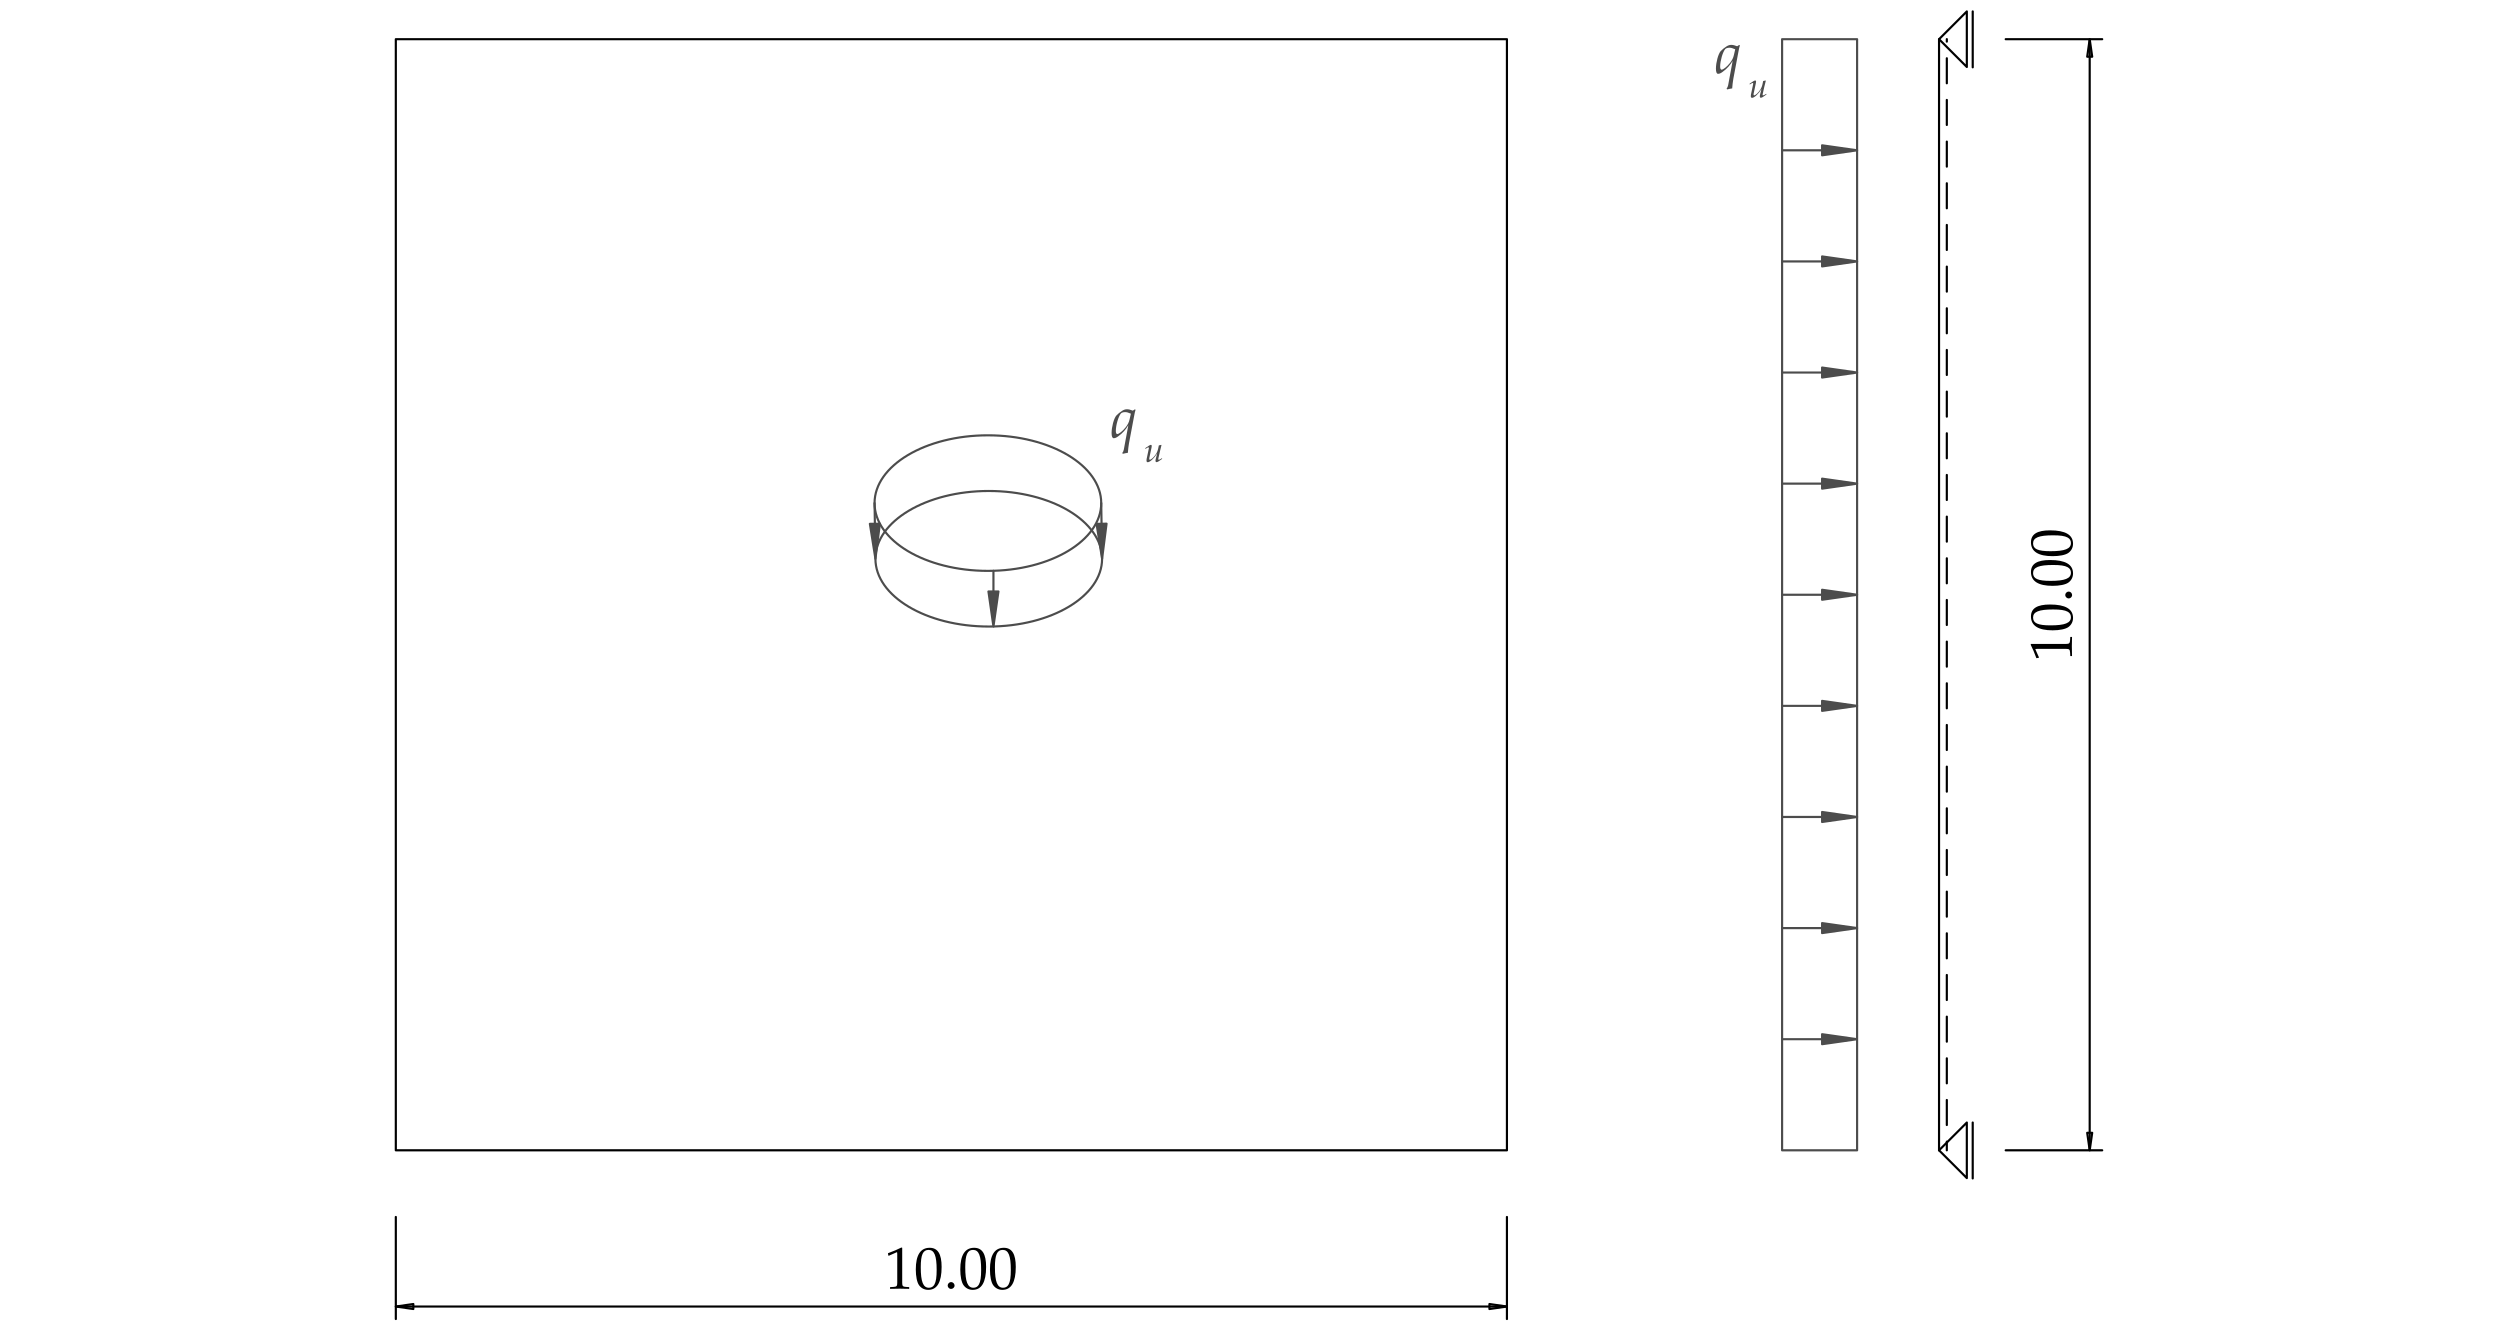
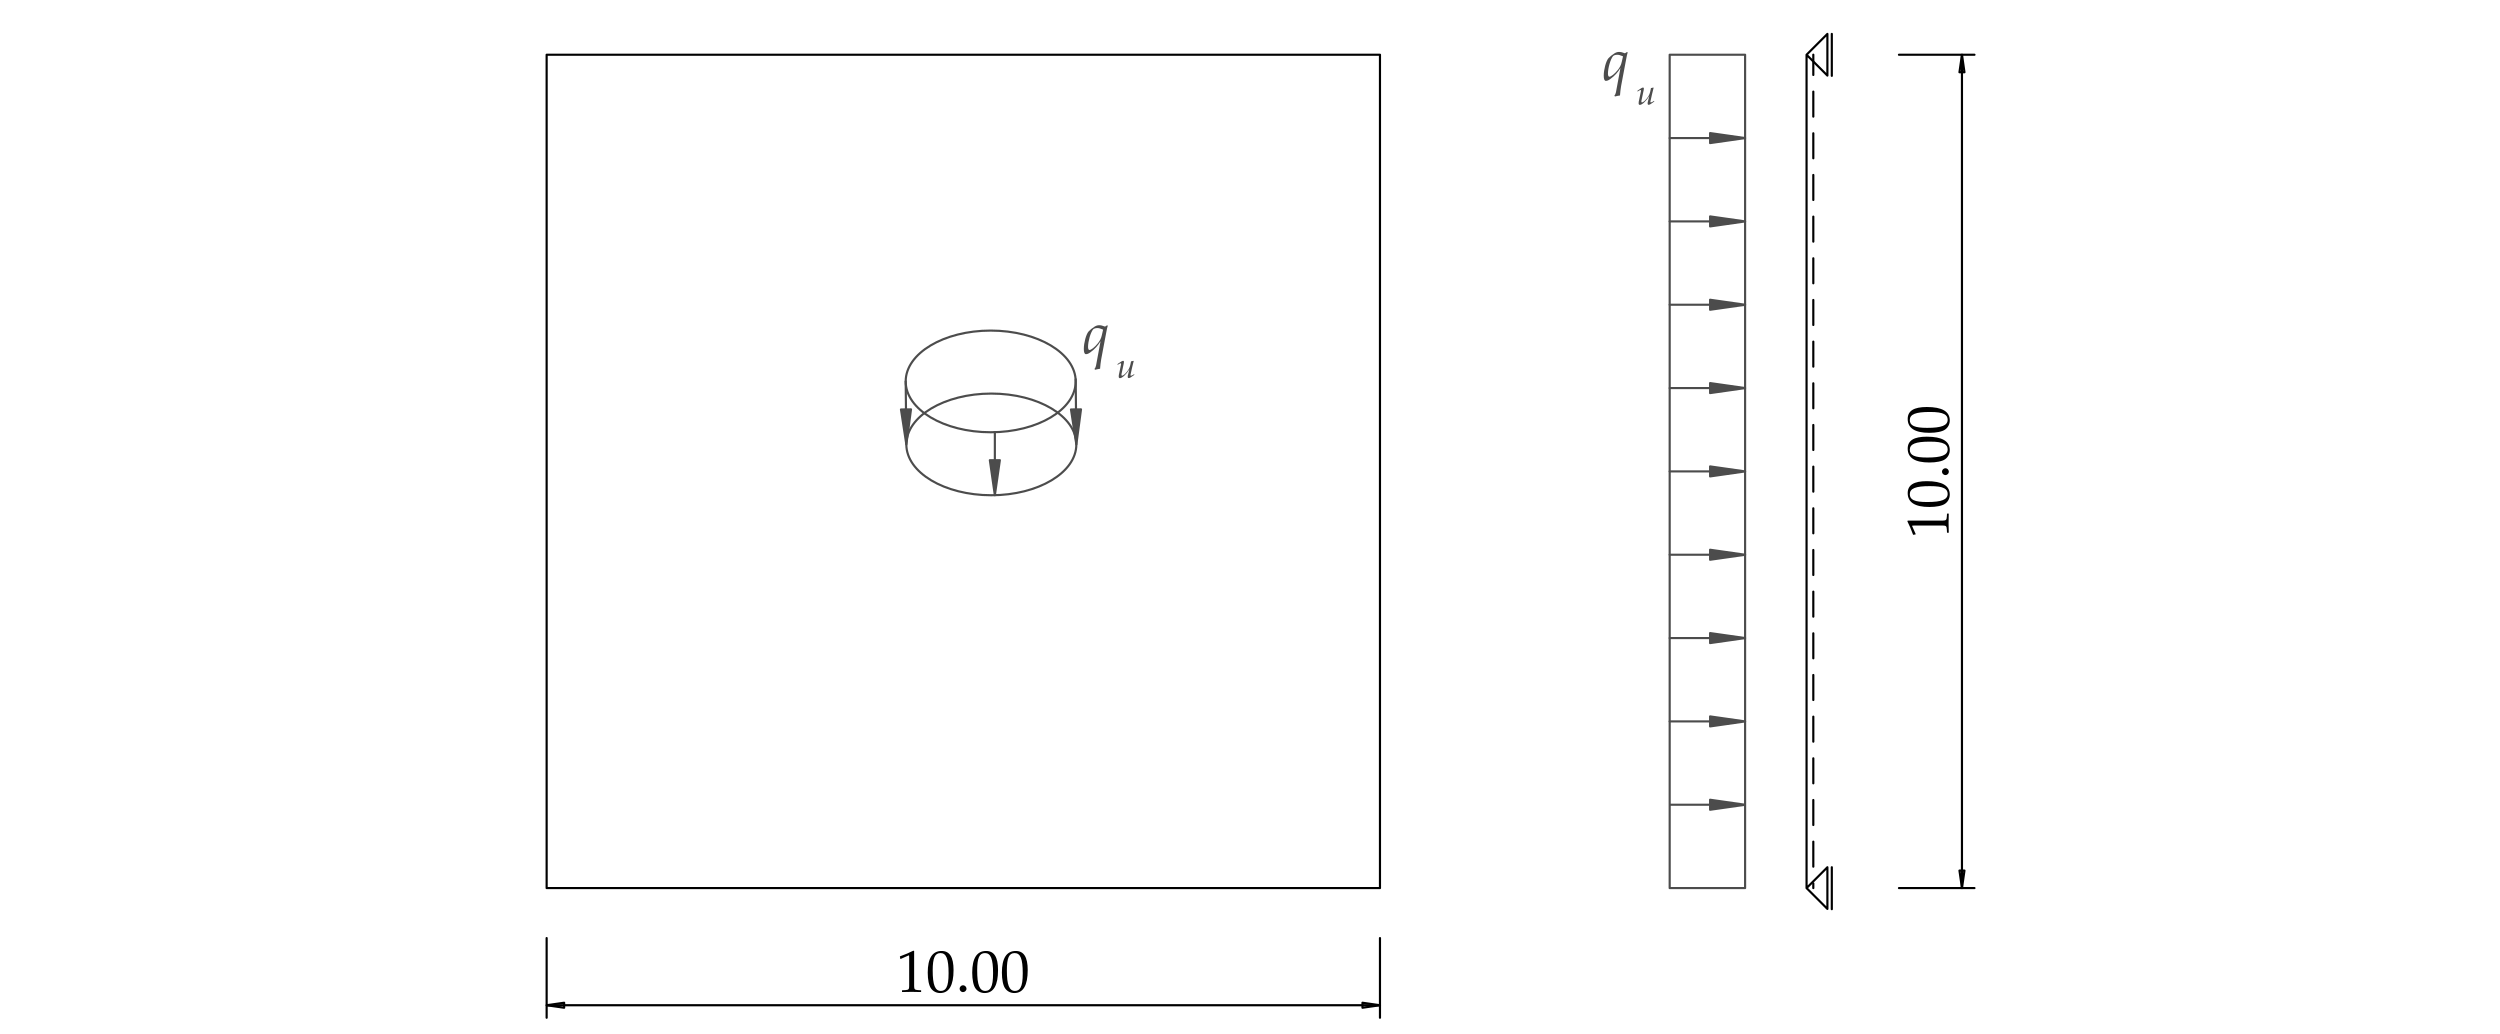
- <svg xmlns="http://www.w3.org/2000/svg" version="1.1" id="svg1" width="566.929" height="302.363" viewBox="0 0 566.929 302.363">
+ <svg xmlns="http://www.w3.org/2000/svg" version="1.1" id="svg1" width="566.929" height="234.331" viewBox="0 0 566.929 234.331">
  <defs id="defs1">
-     <clipPath clipPathUnits="userSpaceOnUse" id="clipPath29">
-       <path d="m -0.004,-0.002 v 226.776 H 425.201 V -0.002 H -0.004" transform="matrix(1,0,0,-1,-150.4146,7.596313)" clip-rule="evenodd" id="path29" />
+     <clipPath clipPathUnits="userSpaceOnUse" id="clipPath30">
+       <path d="M 72.303,175.75 V -0.002 H 339.826 V 175.75 H 72.303" transform="matrix(1,0,0,-1,-152.4438,7.055473)" clip-rule="evenodd" id="path30" />
    </clipPath>
-     <clipPath clipPathUnits="userSpaceOnUse" id="clipPath31">
-       <path d="m -0.004,-0.002 v 226.776 H 425.201 V -0.002 H -0.004" transform="matrix(0,1,1,0,-114.2231,-352.3767)" clip-rule="evenodd" id="path31" />
+     <clipPath clipPathUnits="userSpaceOnUse" id="clipPath32">
+       <path d="M 72.303,175.75 V -0.002 H 339.826 V 175.75 H 72.303" transform="matrix(1,0,0,-1,-184.1,115.6228)" clip-rule="evenodd" id="path32" />
    </clipPath>
    <clipPath clipPathUnits="userSpaceOnUse" id="clipPath33">
-       <path d="m -0.004,-0.002 v 226.776 H 425.201 V -0.002 H -0.004" transform="matrix(1,0,0,-1,-188.825,152.3527)" clip-rule="evenodd" id="path33" />
+       <path d="M 72.303,175.75 V -0.002 H 339.826 V 175.75 H 72.303" transform="matrix(1,0,0,-1,-189.8648,111.4889)" clip-rule="evenodd" id="path33" />
    </clipPath>
    <clipPath clipPathUnits="userSpaceOnUse" id="clipPath34">
-       <path d="m -0.004,-0.002 v 226.776 H 425.201 V -0.002 H -0.004" transform="matrix(1,0,0,-1,-194.5898,148.2189)" clip-rule="evenodd" id="path34" />
+       <path d="M 72.303,175.75 V -0.002 H 339.826 V 175.75 H 72.303" transform="matrix(1,0,0,-1,-272.5258,162.1032)" clip-rule="evenodd" id="path34" />
    </clipPath>
    <clipPath clipPathUnits="userSpaceOnUse" id="clipPath35">
-       <path d="m -0.004,-0.002 v 226.776 H 425.201 V -0.002 H -0.004" transform="matrix(1,0,0,-1,-291.6079,214.3266)" clip-rule="evenodd" id="path35" />
+       <path d="M 72.303,175.75 V -0.002 H 339.826 V 175.75 H 72.303" transform="matrix(1,0,0,-1,-278.2906,157.9693)" clip-rule="evenodd" id="path35" />
    </clipPath>
-     <clipPath clipPathUnits="userSpaceOnUse" id="clipPath36">
-       <path d="m -0.004,-0.002 v 226.776 H 425.201 V -0.002 H -0.004" transform="matrix(1,0,0,-1,-297.3727,210.1928)" clip-rule="evenodd" id="path36" />
+     <clipPath clipPathUnits="userSpaceOnUse" id="clipPath37">
+       <path d="M 72.303,175.75 V -0.002 H 339.826 V 175.75 H 72.303" transform="matrix(0,1,1,0,-84.17709,-331.411)" clip-rule="evenodd" id="path37" />
    </clipPath>
  </defs>
  <g id="g1">
-     <path id="path1" d="m 148.744,141.2 0.148,-9.461 m -0.093,5.952 -0.007,0.425 m 0.1,-6.377 v 0 l 0.757,5.965 -1.701,-0.027 0.943,-5.939" style="fill:none;stroke:#4c4c4c;stroke-width:0.368;stroke-linecap:round;stroke-linejoin:round;stroke-miterlimit:10;stroke-dasharray:none;stroke-opacity:1" transform="matrix(1.333333,0,0,-1.333333,0,302.3627)" />
-     <path id="path2" d="m 147.948,137.678 0.943,-5.939 0.757,5.965 -1.701,-0.027 z" style="fill:#4c4c4c;fill-opacity:1;fill-rule:nonzero;stroke:none" transform="matrix(1.333333,0,0,-1.333333,0,302.3627)" />
-     <path id="path3" d="m 168.964,129.692 v -9.471 m 0,5.953 v 0.425 m 0,-6.378 v 0 l 0.85,5.953 h -1.701 l 0.85,-5.953" style="fill:none;stroke:#4c4c4c;stroke-width:0.368;stroke-linecap:round;stroke-linejoin:round;stroke-miterlimit:10;stroke-dasharray:none;stroke-opacity:1" transform="matrix(1.333333,0,0,-1.333333,0,302.3627)" />
-     <path id="path4" d="m 168.114,126.174 0.85,-5.953 0.85,5.953 z" style="fill:#4c4c4c;fill-opacity:1;fill-rule:nonzero;stroke:none" transform="matrix(1.333333,0,0,-1.333333,0,302.3627)" />
-     <path id="path5" d="m 187.295,141.206 0.148,-9.467 m -0.093,5.952 -0.007,0.425 m 0.1,-6.377 v 0 l 0.757,5.965 -1.701,-0.027 0.943,-5.939" style="fill:none;stroke:#4c4c4c;stroke-width:0.368;stroke-linecap:round;stroke-linejoin:round;stroke-miterlimit:10;stroke-dasharray:none;stroke-opacity:1" transform="matrix(1.333333,0,0,-1.333333,0,302.3627)" />
-     <path id="path6" d="m 186.5,137.678 0.943,-5.939 0.757,5.965 -1.701,-0.027 z" style="fill:#4c4c4c;fill-opacity:1;fill-rule:nonzero;stroke:none" transform="matrix(1.333333,0,0,-1.333333,0,302.3627)" />
-     <path id="path7" d="m 187.443,131.739 c 0,6.366 -8.63,11.528 -19.276,11.528 m 0,0 c -10.646,0 -19.276,-5.161 -19.276,-11.528 m 0,0 c 0,-6.367 8.63,-11.528 19.276,-11.528 m 0,0 c 10.646,0 19.276,5.161 19.276,11.528" style="fill:none;stroke:#4c4c4c;stroke-width:0.368;stroke-linecap:round;stroke-linejoin:round;stroke-miterlimit:10;stroke-dasharray:none;stroke-opacity:1" transform="matrix(1.333333,0,0,-1.333333,0,302.3627)" />
-     <path id="path8" d="m 187.295,141.206 c 0,6.366 -8.63,11.528 -19.276,11.528 m 0,0 c -10.646,0 -19.276,-5.161 -19.276,-11.528 m 0,0 c 0,-6.366 8.63,-11.528 19.276,-11.528 m 0,0 c 10.646,0 19.276,5.161 19.276,11.528" style="fill:none;stroke:#4c4c4c;stroke-width:0.368;stroke-linecap:round;stroke-linejoin:round;stroke-miterlimit:10;stroke-dasharray:none;stroke-opacity:1" transform="matrix(1.333333,0,0,-1.333333,0,302.3627)" />
-     <path id="path9" d="m 334.514,31.129 v 4.724 l -4.724,-4.724 m 4.724,0 v -4.724 l -4.724,4.724 m 5.727,4.724 v -9.506 m -1.002,193.758 v 4.724 l -4.724,-4.724 m 4.724,0 v -4.724 l -4.724,4.724 m 5.727,4.724 v -9.506" style="fill:none;stroke:#000000;stroke-width:0.368;stroke-linecap:round;stroke-linejoin:round;stroke-miterlimit:10;stroke-dasharray:none;stroke-opacity:1" transform="matrix(1.333333,0,0,-1.333333,0,302.3627)" />
-     <path id="path10" d="M 315.853,31.129 V 220.105 H 303.097 V 31.129 h 12.756 m -12.756,18.898 h 12.756 m -5.953,0 h -0.425 m 6.378,0 v 0 l -5.953,0.85 v -1.701 l 5.953,0.85" style="fill:none;stroke:#4c4c4c;stroke-width:0.368;stroke-linecap:round;stroke-linejoin:round;stroke-miterlimit:10;stroke-dasharray:none;stroke-opacity:1" transform="matrix(1.333333,0,0,-1.333333,0,302.3627)" />
-     <path id="path11" d="m 309.9,49.176 5.953,0.85 -5.953,0.85 z" style="fill:#4c4c4c;fill-opacity:1;fill-rule:nonzero;stroke:none" transform="matrix(1.333333,0,0,-1.333333,0,302.3627)" />
-     <path id="path12" d="m 303.097,68.924 h 12.756 m -5.953,0 h -0.425 m 6.378,0 v 0 l -5.953,0.85 v -1.701 l 5.953,0.85" style="fill:none;stroke:#4c4c4c;stroke-width:0.368;stroke-linecap:round;stroke-linejoin:round;stroke-miterlimit:10;stroke-dasharray:none;stroke-opacity:1" transform="matrix(1.333333,0,0,-1.333333,0,302.3627)" />
-     <path id="path13" d="m 309.9,68.074 5.953,0.85 -5.953,0.85 z" style="fill:#4c4c4c;fill-opacity:1;fill-rule:nonzero;stroke:none" transform="matrix(1.333333,0,0,-1.333333,0,302.3627)" />
-     <path id="path14" d="m 303.097,87.822 h 12.756 m -5.953,0 h -0.425 m 6.378,0 v 0 l -5.953,0.85 V 86.971 l 5.953,0.85" style="fill:none;stroke:#4c4c4c;stroke-width:0.368;stroke-linecap:round;stroke-linejoin:round;stroke-miterlimit:10;stroke-dasharray:none;stroke-opacity:1" transform="matrix(1.333333,0,0,-1.333333,0,302.3627)" />
-     <path id="path15" d="m 309.9,86.971 5.953,0.85 -5.953,0.85 z" style="fill:#4c4c4c;fill-opacity:1;fill-rule:nonzero;stroke:none" transform="matrix(1.333333,0,0,-1.333333,0,302.3627)" />
-     <path id="path16" d="m 303.097,106.719 h 12.756 m -5.953,0 h -0.425 m 6.378,0 v 0 l -5.953,0.85 v -1.701 l 5.953,0.85" style="fill:none;stroke:#4c4c4c;stroke-width:0.368;stroke-linecap:round;stroke-linejoin:round;stroke-miterlimit:10;stroke-dasharray:none;stroke-opacity:1" transform="matrix(1.333333,0,0,-1.333333,0,302.3627)" />
-     <path id="path17" d="m 309.9,105.869 5.953,0.85 -5.953,0.85 z" style="fill:#4c4c4c;fill-opacity:1;fill-rule:nonzero;stroke:none" transform="matrix(1.333333,0,0,-1.333333,0,302.3627)" />
-     <path id="path18" d="m 303.097,125.617 h 12.756 m -5.953,0 h -0.425 m 6.378,0 v 0 l -5.953,0.85 v -1.701 l 5.953,0.85" style="fill:none;stroke:#4c4c4c;stroke-width:0.368;stroke-linecap:round;stroke-linejoin:round;stroke-miterlimit:10;stroke-dasharray:none;stroke-opacity:1" transform="matrix(1.333333,0,0,-1.333333,0,302.3627)" />
-     <path id="path19" d="m 309.9,124.767 5.953,0.85 -5.953,0.85 z" style="fill:#4c4c4c;fill-opacity:1;fill-rule:nonzero;stroke:none" transform="matrix(1.333333,0,0,-1.333333,0,302.3627)" />
-     <path id="path20" d="m 303.097,144.515 h 12.756 m -5.953,0 h -0.425 m 6.378,0 v 0 l -5.953,0.85 v -1.701 l 5.953,0.85" style="fill:none;stroke:#4c4c4c;stroke-width:0.368;stroke-linecap:round;stroke-linejoin:round;stroke-miterlimit:10;stroke-dasharray:none;stroke-opacity:1" transform="matrix(1.333333,0,0,-1.333333,0,302.3627)" />
-     <path id="path21" d="m 309.9,143.664 5.953,0.85 -5.953,0.85 z" style="fill:#4c4c4c;fill-opacity:1;fill-rule:nonzero;stroke:none" transform="matrix(1.333333,0,0,-1.333333,0,302.3627)" />
-     <path id="path22" d="m 303.097,163.412 h 12.756 m -5.953,0 h -0.425 m 6.378,0 v 0 l -5.953,0.85 v -1.701 l 5.953,0.85" style="fill:none;stroke:#4c4c4c;stroke-width:0.368;stroke-linecap:round;stroke-linejoin:round;stroke-miterlimit:10;stroke-dasharray:none;stroke-opacity:1" transform="matrix(1.333333,0,0,-1.333333,0,302.3627)" />
-     <path id="path23" d="m 309.9,162.562 5.953,0.85 -5.953,0.85 z" style="fill:#4c4c4c;fill-opacity:1;fill-rule:nonzero;stroke:none" transform="matrix(1.333333,0,0,-1.333333,0,302.3627)" />
-     <path id="path24" d="m 303.097,182.31 h 12.756 m -5.953,0 h -0.425 m 6.378,0 v 0 l -5.953,0.85 v -1.701 l 5.953,0.85" style="fill:none;stroke:#4c4c4c;stroke-width:0.368;stroke-linecap:round;stroke-linejoin:round;stroke-miterlimit:10;stroke-dasharray:none;stroke-opacity:1" transform="matrix(1.333333,0,0,-1.333333,0,302.3627)" />
-     <path id="path25" d="m 309.9,181.459 5.953,0.85 -5.953,0.85 z" style="fill:#4c4c4c;fill-opacity:1;fill-rule:nonzero;stroke:none" transform="matrix(1.333333,0,0,-1.333333,0,302.3627)" />
-     <path id="path26" d="m 303.097,201.208 h 12.756 m -5.953,0 h -0.425 m 6.378,0 v 0 l -5.953,0.85 v -1.701 l 5.953,0.85" style="fill:none;stroke:#4c4c4c;stroke-width:0.368;stroke-linecap:round;stroke-linejoin:round;stroke-miterlimit:10;stroke-dasharray:none;stroke-opacity:1" transform="matrix(1.333333,0,0,-1.333333,0,302.3627)" />
-     <path id="path27" d="m 309.9,200.357 5.953,0.85 -5.953,0.85 z" style="fill:#4c4c4c;fill-opacity:1;fill-rule:nonzero;stroke:none" transform="matrix(1.333333,0,0,-1.333333,0,302.3627)" />
-     <path id="path28" d="M 67.32,220.105 H 256.297 V 31.129 H 67.32 v 188.976 m 262.469,0 V 31.129 m 1.323,0 v 1.47 m 0,2.835 v 4.252 m 0,2.835 v 4.252 m 0,2.835 v 4.252 m 0,2.835 v 4.252 m 0,2.835 v 4.252 m 0,2.835 v 4.252 m 0,2.835 v 4.252 m 0,2.835 v 4.252 m 0,2.835 v 4.252 m 0,2.835 v 4.252 m 0,2.835 v 4.252 m 0,2.835 v 4.252 m 0,2.835 v 4.252 m 0,2.835 v 4.252 m 0,2.835 v 4.252 m 0,2.835 v 4.252 m 0,2.835 v 4.252 m 0,2.835 v 4.252 m 0,2.835 v 4.252 m 0,2.835 v 4.252 m 0,2.835 v 4.252 m 0,2.835 v 4.252 m 0,2.835 v 4.252 m 0,2.835 v 4.252 m 0,2.835 v 4.252 m 0,2.835 v 4.252 m 0,2.835 v 0.42 m 0,-188.976 v 0 m 0,188.976 v 0 M 67.32,4.561 70.297,4.986 V 4.135 l -2.976,0.425 m 188.976,0 -2.976,0.425 V 4.135 l 2.976,0.425 m -188.976,0 v 2.126 m 0,-2.126 V 2.435 m 188.976,2.126 v 2.126 m 0,-2.126 V 2.435 M 67.32,4.561 V 19.79 M 256.297,4.561 V 19.79 M 67.32,4.561 v 0 m 188.976,0 v 0" style="fill:none;stroke:#000000;stroke-width:0.368;stroke-linecap:round;stroke-linejoin:round;stroke-miterlimit:10;stroke-dasharray:none;stroke-opacity:1" transform="matrix(1.333333,0,0,-1.333333,0,302.3627)" />
-     <text id="text28" xml:space="preserve" transform="matrix(1.333333,0,0,1.333333,200.5529,292.2342)" clip-path="url(#clipPath29)">
-       <tspan style="font-variant:normal;font-weight:normal;font-stretch:normal;font-size:10.092px;font-family:'Palatino Linotype';writing-mode:lr-tb;fill:#000000;fill-opacity:1;fill-rule:nonzero;stroke:none" x="0 5.046 10.092 12.615 17.66" y="0" id="tspan28">10.00</tspan>
+     <path id="path1" d="m 183.063,100.163 c 0,4.775 -6.472,8.646 -14.457,8.646 m 0,0 c -7.984,0 -14.457,-3.871 -14.457,-8.646 m 0,0 c 0,-4.775 6.473,-8.646 14.457,-8.646 m 0,0 c 7.984,0 14.457,3.871 14.457,8.646" style="fill:none;stroke:#4c4c4c;stroke-width:0.368;stroke-linecap:round;stroke-linejoin:round;stroke-miterlimit:10;stroke-dasharray:none;stroke-opacity:1" transform="matrix(1.333333,0,0,-1.333333,0,234.3307)" />
+     <path id="path2" d="M 92.972,166.437 H 234.704 V 24.705 H 92.972 V 166.437 M 310.8,24.705 v 3.543 l -3.543,-3.543 m 3.543,0 v -3.543 l -3.543,3.543 m 4.295,3.543 v -7.13 m -0.752,145.319 v 3.543 l -3.543,-3.543 m 3.543,0 v -3.543 l -3.543,3.543 m 4.295,3.543 v -7.13 m -4.295,3.586 V 24.705" style="fill:none;stroke:#000000;stroke-width:0.368;stroke-linecap:round;stroke-linejoin:round;stroke-miterlimit:10;stroke-dasharray:none;stroke-opacity:1" transform="matrix(1.333333,0,0,-1.333333,0,234.3307)" />
+     <path id="path3" d="M 296.804,24.705 V 166.437 H 283.977 V 24.705 h 12.827 m -12.827,14.173 h 12.827 m -5.953,0 h -0.425 m 6.378,0 v 0 l -5.953,0.85 v -1.701 l 5.953,0.85" style="fill:none;stroke:#4c4c4c;stroke-width:0.368;stroke-linecap:round;stroke-linejoin:round;stroke-miterlimit:10;stroke-dasharray:none;stroke-opacity:1" transform="matrix(1.333333,0,0,-1.333333,0,234.3307)" />
+     <path id="path4" d="m 290.851,38.028 5.953,0.85 -5.953,0.85 z" style="fill:#4c4c4c;fill-opacity:1;fill-rule:nonzero;stroke:none" transform="matrix(1.333333,0,0,-1.333333,0,234.3307)" />
+     <path id="path5" d="m 283.977,53.051 h 12.827 m -5.953,0 h -0.425 m 6.378,0 v 0 l -5.953,0.85 v -1.701 l 5.953,0.85" style="fill:none;stroke:#4c4c4c;stroke-width:0.368;stroke-linecap:round;stroke-linejoin:round;stroke-miterlimit:10;stroke-dasharray:none;stroke-opacity:1" transform="matrix(1.333333,0,0,-1.333333,0,234.3307)" />
+     <path id="path6" d="m 290.851,52.201 5.953,0.85 -5.953,0.85 z" style="fill:#4c4c4c;fill-opacity:1;fill-rule:nonzero;stroke:none" transform="matrix(1.333333,0,0,-1.333333,0,234.3307)" />
+     <path id="path7" d="m 283.977,67.225 h 12.827 m -5.953,0 h -0.425 m 6.378,0 v 0 l -5.953,0.85 v -1.701 l 5.953,0.85" style="fill:none;stroke:#4c4c4c;stroke-width:0.368;stroke-linecap:round;stroke-linejoin:round;stroke-miterlimit:10;stroke-dasharray:none;stroke-opacity:1" transform="matrix(1.333333,0,0,-1.333333,0,234.3307)" />
+     <path id="path8" d="m 290.851,66.374 5.953,0.85 -5.953,0.85 z" style="fill:#4c4c4c;fill-opacity:1;fill-rule:nonzero;stroke:none" transform="matrix(1.333333,0,0,-1.333333,0,234.3307)" />
+     <path id="path9" d="m 283.977,81.398 h 12.827 m -5.953,0 h -0.425 m 6.378,0 v 0 l -5.953,0.85 v -1.701 l 5.953,0.85" style="fill:none;stroke:#4c4c4c;stroke-width:0.368;stroke-linecap:round;stroke-linejoin:round;stroke-miterlimit:10;stroke-dasharray:none;stroke-opacity:1" transform="matrix(1.333333,0,0,-1.333333,0,234.3307)" />
+     <path id="path10" d="m 290.851,80.547 5.953,0.85 -5.953,0.85 z" style="fill:#4c4c4c;fill-opacity:1;fill-rule:nonzero;stroke:none" transform="matrix(1.333333,0,0,-1.333333,0,234.3307)" />
+     <path id="path11" d="m 283.977,95.571 h 12.827 m -5.953,0 h -0.425 m 6.378,0 v 0 l -5.953,0.85 v -1.701 l 5.953,0.85" style="fill:none;stroke:#4c4c4c;stroke-width:0.368;stroke-linecap:round;stroke-linejoin:round;stroke-miterlimit:10;stroke-dasharray:none;stroke-opacity:1" transform="matrix(1.333333,0,0,-1.333333,0,234.3307)" />
+     <path id="path12" d="m 290.851,94.721 5.953,0.85 -5.953,0.85 z" style="fill:#4c4c4c;fill-opacity:1;fill-rule:nonzero;stroke:none" transform="matrix(1.333333,0,0,-1.333333,0,234.3307)" />
+     <path id="path13" d="m 283.977,109.744 h 12.827 m -5.953,0 h -0.425 m 6.378,0 v 0 l -5.953,0.85 v -1.701 l 5.953,0.85" style="fill:none;stroke:#4c4c4c;stroke-width:0.368;stroke-linecap:round;stroke-linejoin:round;stroke-miterlimit:10;stroke-dasharray:none;stroke-opacity:1" transform="matrix(1.333333,0,0,-1.333333,0,234.3307)" />
+     <path id="path14" d="m 290.851,108.894 5.953,0.85 -5.953,0.85 z" style="fill:#4c4c4c;fill-opacity:1;fill-rule:nonzero;stroke:none" transform="matrix(1.333333,0,0,-1.333333,0,234.3307)" />
+     <path id="path15" d="m 283.977,123.917 h 12.827 m -5.953,0 h -0.425 m 6.378,0 v 0 l -5.953,0.85 v -1.701 l 5.953,0.85" style="fill:none;stroke:#4c4c4c;stroke-width:0.368;stroke-linecap:round;stroke-linejoin:round;stroke-miterlimit:10;stroke-dasharray:none;stroke-opacity:1" transform="matrix(1.333333,0,0,-1.333333,0,234.3307)" />
+     <path id="path16" d="m 290.851,123.067 5.953,0.85 -5.953,0.85 z" style="fill:#4c4c4c;fill-opacity:1;fill-rule:nonzero;stroke:none" transform="matrix(1.333333,0,0,-1.333333,0,234.3307)" />
+     <path id="path17" d="m 283.977,138.091 h 12.827 m -5.953,0 h -0.425 m 6.378,0 v 0 l -5.953,0.85 v -1.701 l 5.953,0.85" style="fill:none;stroke:#4c4c4c;stroke-width:0.368;stroke-linecap:round;stroke-linejoin:round;stroke-miterlimit:10;stroke-dasharray:none;stroke-opacity:1" transform="matrix(1.333333,0,0,-1.333333,0,234.3307)" />
+     <path id="path18" d="m 290.851,137.24 5.953,0.85 -5.953,0.85 z" style="fill:#4c4c4c;fill-opacity:1;fill-rule:nonzero;stroke:none" transform="matrix(1.333333,0,0,-1.333333,0,234.3307)" />
+     <path id="path19" d="m 283.977,152.264 h 12.827 m -5.953,0 h -0.425 m 6.378,0 v 0 l -5.953,0.85 v -1.701 l 5.953,0.85" style="fill:none;stroke:#4c4c4c;stroke-width:0.368;stroke-linecap:round;stroke-linejoin:round;stroke-miterlimit:10;stroke-dasharray:none;stroke-opacity:1" transform="matrix(1.333333,0,0,-1.333333,0,234.3307)" />
+     <path id="path20" d="m 290.851,151.413 5.953,0.85 -5.953,0.85 z" style="fill:#4c4c4c;fill-opacity:1;fill-rule:nonzero;stroke:none" transform="matrix(1.333333,0,0,-1.333333,0,234.3307)" />
+     <path id="path21" d="m 308.405,24.705 v 0.807 m 0,2.835 v 4.252 m 0,2.835 v 4.252 m 0,2.835 v 4.252 m 0,2.835 v 4.252 m 0,2.835 v 4.252 m 0,2.835 v 4.252 m 0,2.835 v 4.252 m 0,2.835 v 4.252 m 0,2.835 v 4.252 m 0,2.835 v 4.252 m 0,2.835 v 4.252 m 0,2.835 v 4.252 m 0,2.835 v 4.252 m 0,2.835 v 4.252 m 0,2.835 v 4.252 m 0,2.835 v 4.252 m 0,2.835 v 4.252 m 0,2.835 v 4.252 m 0,2.835 v 4.252 m 0,2.835 v 3.445 m 0,-141.732 v 0 m 0,141.732 v 0" style="fill:none;stroke:#000000;stroke-width:0.368;stroke-linecap:round;stroke-linejoin:round;stroke-miterlimit:10;stroke-dasharray:none;stroke-opacity:1" transform="matrix(1.333333,0,0,-1.333333,0,234.3307)" />
+     <path id="path22" d="m 182.952,110.877 c 0,4.775 -6.472,8.646 -14.457,8.646 m 0,0 c -7.984,0 -14.457,-3.871 -14.457,-8.646 m 0,0 c 0,-4.775 6.472,-8.646 14.457,-8.646 m 0,0 c 7.984,0 14.457,3.871 14.457,8.646" style="fill:none;stroke:#4c4c4c;stroke-width:0.368;stroke-linecap:round;stroke-linejoin:round;stroke-miterlimit:10;stroke-dasharray:none;stroke-opacity:1" transform="matrix(1.333333,0,0,-1.333333,0,234.3307)" />
+     <path id="path23" d="m 154.039,110.877 0.111,-10.714 m -0.062,5.952 -0.004,0.425 m 0.066,-6.378 v 0 l 0.789,5.961 -1.701,-0.018 0.912,-5.944" style="fill:none;stroke:#4c4c4c;stroke-width:0.368;stroke-linecap:round;stroke-linejoin:round;stroke-miterlimit:10;stroke-dasharray:none;stroke-opacity:1" transform="matrix(1.333333,0,0,-1.333333,0,234.3307)" />
+     <path id="path24" d="m 153.238,106.106 0.912,-5.944 0.789,5.961 -1.701,-0.018 z" style="fill:#4c4c4c;fill-opacity:1;fill-rule:nonzero;stroke:none" transform="matrix(1.333333,0,0,-1.333333,0,234.3307)" />
+     <path id="path25" d="M 169.204,102.242 V 91.525 m 0,5.953 v 0.425 m 0,-6.378 v 0 l 0.85,5.953 h -1.701 l 0.85,-5.953" style="fill:none;stroke:#4c4c4c;stroke-width:0.368;stroke-linecap:round;stroke-linejoin:round;stroke-miterlimit:10;stroke-dasharray:none;stroke-opacity:1" transform="matrix(1.333333,0,0,-1.333333,0,234.3307)" />
+     <path id="path26" d="m 168.354,97.477 0.85,-5.953 0.85,5.953 z" style="fill:#4c4c4c;fill-opacity:1;fill-rule:nonzero;stroke:none" transform="matrix(1.333333,0,0,-1.333333,0,234.3307)" />
+     <path id="path27" d="m 182.952,111.231 0.111,-11.068 m -0.06,5.952 -0.004,0.425 m 0.064,-6.378 v 0 l 0.791,5.961 -1.701,-0.017 0.91,-5.944" style="fill:none;stroke:#4c4c4c;stroke-width:0.368;stroke-linecap:round;stroke-linejoin:round;stroke-miterlimit:10;stroke-dasharray:none;stroke-opacity:1" transform="matrix(1.333333,0,0,-1.333333,0,234.3307)" />
+     <path id="path28" d="m 182.153,106.107 0.91,-5.944 0.791,5.961 -1.701,-0.017 z" style="fill:#4c4c4c;fill-opacity:1;fill-rule:nonzero;stroke:none" transform="matrix(1.333333,0,0,-1.333333,0,234.3307)" />
+     <path id="path29" d="M 92.972,4.779 95.948,5.204 V 4.354 l -2.976,0.425 m 141.732,0 -2.976,0.425 V 4.354 l 2.976,0.425 m -141.732,0 v 2.126 m 0,-2.126 V 2.653 m 141.732,2.126 v 2.126 m 0,-2.126 V 2.653 M 92.972,4.779 V 16.201 M 234.704,4.779 V 16.201 M 92.972,4.779 v 0 m 141.732,0 v 0" style="fill:none;stroke:#000000;stroke-width:0.368;stroke-linecap:round;stroke-linejoin:round;stroke-miterlimit:10;stroke-dasharray:none;stroke-opacity:1" transform="matrix(1.333333,0,0,-1.333333,0,234.3307)" />
+     <text id="text29" xml:space="preserve" transform="matrix(1.333333,0,0,1.333333,203.2584,224.9234)" clip-path="url(#clipPath30)">
+       <tspan style="font-variant:normal;font-weight:normal;font-stretch:normal;font-size:10.092px;font-family:'Palatino Linotype';writing-mode:lr-tb;fill:#000000;fill-opacity:1;fill-rule:nonzero;stroke:none" x="0 5.046 10.092 12.615 17.66" y="0" id="tspan29">10.00</tspan>
    </text>
-     <path id="path30" d="M 67.32,4.561 H 95.148 256.297 m 99.116,26.568 -0.425,2.976 h 0.85 l -0.425,-2.976 m 0,188.976 -0.425,-2.976 h 0.85 l -0.425,2.976 m 0,-188.976 h -2.126 m 2.126,0 h 2.126 m -2.126,188.976 h -2.126 m 2.126,0 h 2.126 M 355.412,31.129 H 341.128 m 14.284,188.976 H 341.128 M 355.412,31.129 v 0 m 0,188.976 v 0" style="fill:none;stroke:#000000;stroke-width:0.368;stroke-linecap:round;stroke-linejoin:round;stroke-miterlimit:10;stroke-dasharray:none;stroke-opacity:1" transform="matrix(1.333333,0,0,-1.333333,0,302.3627)" />
-     <text id="text30" xml:space="preserve" transform="matrix(0,-1.333333,1.333333,0,469.8356,150.0652)" clip-path="url(#clipPath31)">
-       <tspan style="font-variant:normal;font-weight:normal;font-stretch:normal;font-size:10.092px;font-family:'Palatino Linotype';writing-mode:lr-tb;fill:#000000;fill-opacity:1;fill-rule:nonzero;stroke:none" x="0 5.046 10.092 12.615 17.66" y="0" id="tspan30">10.00</tspan>
+     <path id="path31" d="M 92.972,4.779 H 234.704" style="fill:none;stroke:#000000;stroke-width:0.368;stroke-linecap:round;stroke-linejoin:round;stroke-miterlimit:10;stroke-dasharray:none;stroke-opacity:1" transform="matrix(1.333333,0,0,-1.333333,0,234.3307)" />
+     <text id="text31" xml:space="preserve" transform="matrix(1.333333,0,0,1.333333,245.4667,80.16699)" clip-path="url(#clipPath32)">
+       <tspan style="font-style:italic;font-variant:normal;font-weight:normal;font-stretch:normal;font-size:10.007px;font-family:'Palatino Linotype';writing-mode:lr-tb;fill:#4c4c4c;fill-opacity:1;fill-rule:nonzero;stroke:none" x="0" y="0" id="tspan31">q</tspan>
    </text>
-     <path id="path32" d="M 355.412,31.129 V 220.105" style="fill:none;stroke:#000000;stroke-width:0.368;stroke-linecap:round;stroke-linejoin:round;stroke-miterlimit:10;stroke-dasharray:none;stroke-opacity:1" transform="matrix(1.333333,0,0,-1.333333,0,302.3627)" />
-     <text id="text32" xml:space="preserve" transform="matrix(1.333333,0,0,1.333333,251.7667,99.22573)" clip-path="url(#clipPath33)">
-       <tspan style="font-style:italic;font-variant:normal;font-weight:normal;font-stretch:normal;font-size:10.007px;font-family:'Palatino Linotype';writing-mode:lr-tb;fill:#4c4c4c;fill-opacity:1;fill-rule:nonzero;stroke:none" x="0" y="0" id="tspan32">q</tspan>
+     <text id="text32" xml:space="preserve" transform="matrix(1.333333,0,0,1.333333,253.1531,85.6788)" clip-path="url(#clipPath33)">
+       <tspan style="font-style:italic;font-variant:normal;font-weight:normal;font-stretch:normal;font-size:6.004px;font-family:'Palatino Linotype';writing-mode:lr-tb;fill:#4c4c4c;fill-opacity:1;fill-rule:nonzero;stroke:none" x="0" y="0" id="tspan32">u</tspan>
    </text>
-     <text id="text33" xml:space="preserve" transform="matrix(1.333333,0,0,1.333333,259.4531,104.7375)" clip-path="url(#clipPath34)">
-       <tspan style="font-style:italic;font-variant:normal;font-weight:normal;font-stretch:normal;font-size:6.004px;font-family:'Palatino Linotype';writing-mode:lr-tb;fill:#4c4c4c;fill-opacity:1;fill-rule:nonzero;stroke:none" x="0" y="0" id="tspan33">u</tspan>
+     <text id="text33" xml:space="preserve" transform="matrix(1.333333,0,0,1.333333,363.3677,18.19305)" clip-path="url(#clipPath34)">
+       <tspan style="font-style:italic;font-variant:normal;font-weight:normal;font-stretch:normal;font-size:10.007px;font-family:'Palatino Linotype';writing-mode:lr-tb;fill:#4c4c4c;fill-opacity:1;fill-rule:nonzero;stroke:none" x="0" y="0" id="tspan33">q</tspan>
    </text>
-     <text id="text34" xml:space="preserve" transform="matrix(1.333333,0,0,1.333333,388.8106,16.59383)" clip-path="url(#clipPath35)">
-       <tspan style="font-style:italic;font-variant:normal;font-weight:normal;font-stretch:normal;font-size:10.007px;font-family:'Palatino Linotype';writing-mode:lr-tb;fill:#4c4c4c;fill-opacity:1;fill-rule:nonzero;stroke:none" x="0" y="0" id="tspan34">q</tspan>
+     <text id="text34" xml:space="preserve" transform="matrix(1.333333,0,0,1.333333,371.0541,23.70487)" clip-path="url(#clipPath35)">
+       <tspan style="font-style:italic;font-variant:normal;font-weight:normal;font-stretch:normal;font-size:6.004px;font-family:'Palatino Linotype';writing-mode:lr-tb;fill:#4c4c4c;fill-opacity:1;fill-rule:nonzero;stroke:none" x="0" y="0" id="tspan34">u</tspan>
    </text>
-     <text id="text35" xml:space="preserve" transform="matrix(1.333333,0,0,1.333333,396.4969,22.10561)" clip-path="url(#clipPath36)">
-       <tspan style="font-style:italic;font-variant:normal;font-weight:normal;font-stretch:normal;font-size:6.004px;font-family:'Palatino Linotype';writing-mode:lr-tb;fill:#4c4c4c;fill-opacity:1;fill-rule:nonzero;stroke:none" x="0" y="0" id="tspan35">u</tspan>
+     <path id="path36" d="m 333.688,24.705 -0.425,2.976 h 0.85 l -0.425,-2.976 m 0,141.732 -0.425,-2.976 h 0.85 l -0.425,2.976 m 0,-141.732 h -2.126 m 2.126,0 h 2.126 m -2.126,141.732 h -2.126 m 2.126,0 h 2.126 M 333.688,24.705 h -10.713 m 10.713,141.732 h -10.713 m 10.713,-141.732 v 0 m 0,141.732 v 0" style="fill:none;stroke:#000000;stroke-width:0.368;stroke-linecap:round;stroke-linejoin:round;stroke-miterlimit:10;stroke-dasharray:none;stroke-opacity:1" transform="matrix(1.333333,0,0,-1.333333,0,234.3307)" />
+     <text id="text36" xml:space="preserve" transform="matrix(0,-1.333333,1.333333,0,441.8813,122.0945)" clip-path="url(#clipPath37)">
+       <tspan style="font-variant:normal;font-weight:normal;font-stretch:normal;font-size:10.092px;font-family:'Palatino Linotype';writing-mode:lr-tb;fill:#000000;fill-opacity:1;fill-rule:nonzero;stroke:none" x="0 5.046 10.092 12.615 17.66" y="0" id="tspan36">10.00</tspan>
    </text>
+     <path id="path38" d="M 333.688,24.705 V 166.437" style="fill:none;stroke:#000000;stroke-width:0.368;stroke-linecap:round;stroke-linejoin:round;stroke-miterlimit:10;stroke-dasharray:none;stroke-opacity:1" transform="matrix(1.333333,0,0,-1.333333,0,234.3307)" />
  </g>
</svg>
